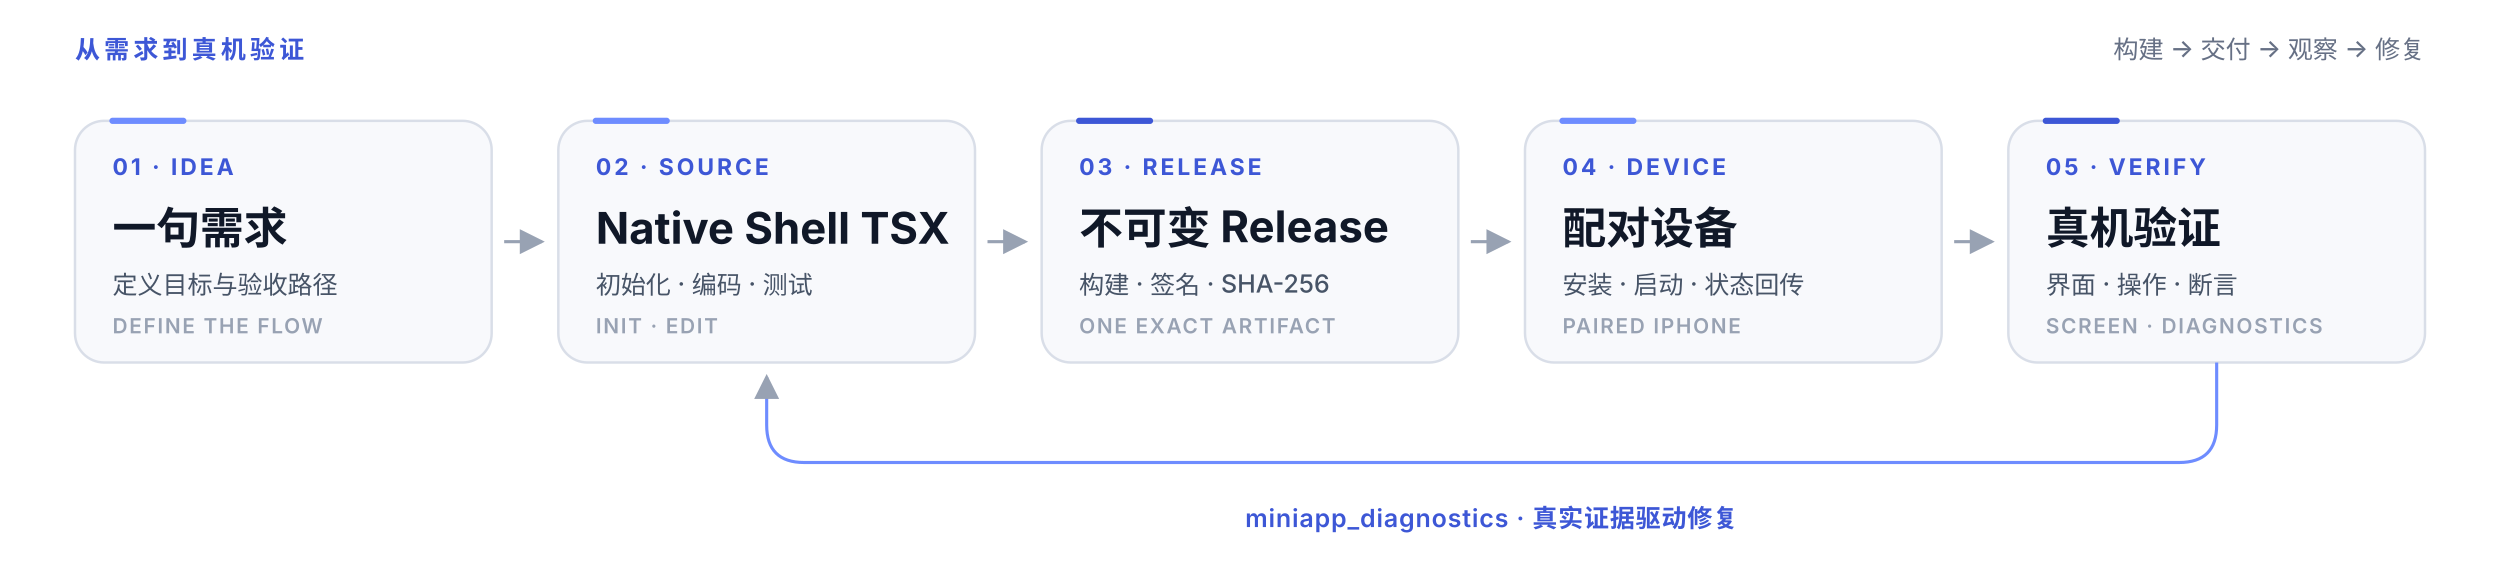
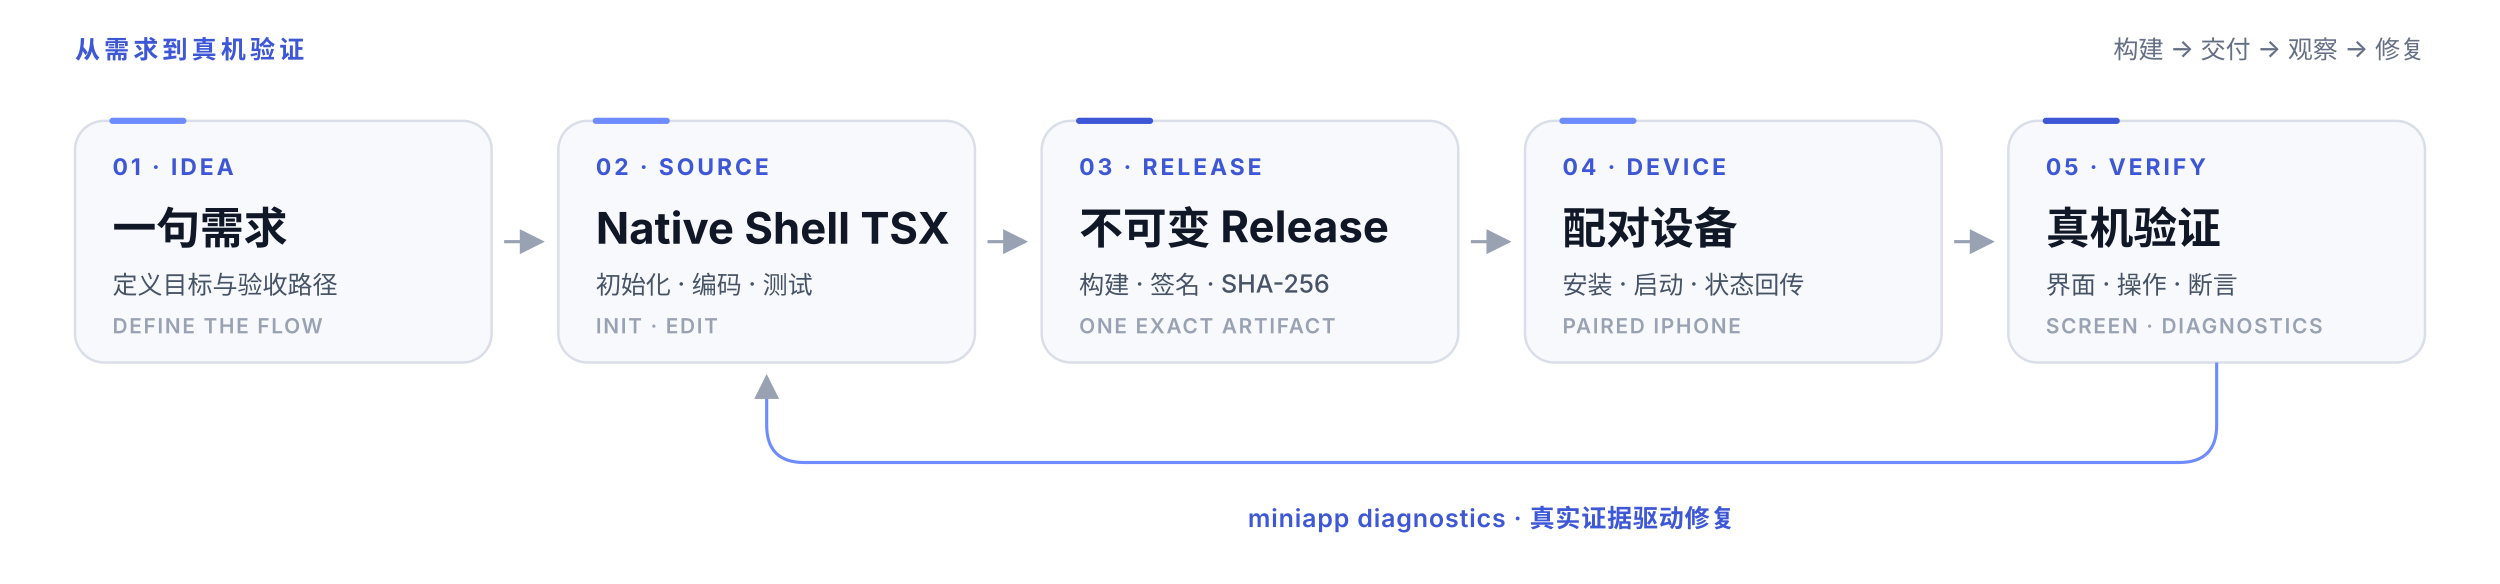
<svg xmlns="http://www.w3.org/2000/svg" viewBox="0 0 1200 280" role="img" aria-labelledby="title desc">
  <defs>
    <marker id="arrow" markerWidth="8" markerHeight="8" refX="7" refY="4" orient="auto" markerUnits="strokeWidth">
      <path d="M0,0 L8,4 L0,8 Z" fill="#98A2B3" />
    </marker>
    <style>
      .eyebrow { font: 700 12px -apple-system, BlinkMacSystemFont, "Segoe UI", "PingFang SC", "Microsoft YaHei", sans-serif; letter-spacing: 2px; fill: #3D57D6; }
      .topnote { font: 500 12px -apple-system, BlinkMacSystemFont, "Segoe UI", "PingFang SC", "Microsoft YaHei", sans-serif; fill: #667085; }
      .card { fill: #F8F9FC; stroke: #D9DEE8; stroke-width: 1.2; }
      .step { font: 700 11px -apple-system, BlinkMacSystemFont, "Segoe UI", "PingFang SC", "Microsoft YaHei", sans-serif; letter-spacing: 1.4px; fill: #3D57D6; }
      .title { font: 650 21px -apple-system, BlinkMacSystemFont, "Segoe UI", "PingFang SC", "Microsoft YaHei", sans-serif; fill: #101828; }
      .subtitle { font: 500 12px -apple-system, BlinkMacSystemFont, "Segoe UI", "PingFang SC", "Microsoft YaHei", sans-serif; fill: #475467; }
      .meta { font: 600 10px -apple-system, BlinkMacSystemFont, "Segoe UI", "PingFang SC", "Microsoft YaHei", sans-serif; letter-spacing: .8px; fill: #98A2B3; }
      .flow { fill: none; stroke: #98A2B3; stroke-width: 1.5; marker-end: url(#arrow); }
      .loop { fill: none; stroke: #6E8CFF; stroke-width: 1.5; marker-end: url(#arrow); }
      .loop-label { font: 600 12px -apple-system, BlinkMacSystemFont, "Segoe UI", "PingFang SC", "Microsoft YaHei", sans-serif; letter-spacing: .4px; fill: #3D57D6; }
    </style>
  </defs>
  <text x="36" y="28" class="eyebrow">从需求到真机验证</text>
  <text x="1164" y="28" text-anchor="end" class="topnote">构建 → 交付 → 观察 → 修复</text>
  <rect x="36" y="58" width="200" height="116" rx="14" class="card" />
  <path d="M54 58 H88" stroke="#6E8CFF" stroke-width="3" stroke-linecap="round" />
  <text x="54" y="84" class="step">01 · IDEA</text>
  <text x="54" y="117" class="title">一句需求</text>
  <text x="54" y="141" class="subtitle">定义目标与验收路径</text>
  <text x="54" y="160" class="meta">DEFINE THE FLOW</text>
  <path d="M242 116 H260" class="flow" />
  <rect x="268" y="58" width="200" height="116" rx="14" class="card" />
  <path d="M286 58 H320" stroke="#6E8CFF" stroke-width="3" stroke-linecap="round" />
  <text x="286" y="84" class="step">02 · SOURCE</text>
  <text x="286" y="117" class="title">Native Shell TSX</text>
  <text x="286" y="141" class="subtitle">初始化 · 编码 · 测试</text>
  <text x="286" y="160" class="meta">INIT · EDIT</text>
  <path d="M474 116 H492" class="flow" />
  <rect x="500" y="58" width="200" height="116" rx="14" class="card" />
  <path d="M518 58 H552" stroke="#3D57D6" stroke-width="3" stroke-linecap="round" />
  <text x="518" y="84" class="step">03 · RELEASE</text>
  <text x="518" y="117" class="title">不可变 Release</text>
  <text x="518" y="141" class="subtitle">构建 · 签名 · SHA-256</text>
  <text x="518" y="160" class="meta">ONE EXACT ARTIFACT</text>
  <path d="M706 116 H724" class="flow" />
  <rect x="732" y="58" width="200" height="116" rx="14" class="card" />
  <path d="M750 58 H784" stroke="#6E8CFF" stroke-width="3" stroke-linecap="round" />
  <text x="750" y="84" class="step">04 · DEVICE</text>
  <text x="750" y="117" class="title">配对设备</text>
  <text x="750" y="141" class="subtitle">安装 · 启动 · 状态回传</text>
  <text x="750" y="160" class="meta">PAIRED IPHONE</text>
  <path d="M938 116 H956" class="flow" />
  <rect x="964" y="58" width="200" height="116" rx="14" class="card" />
  <path d="M982 58 H1016" stroke="#3D57D6" stroke-width="3" stroke-linecap="round" />
  <text x="982" y="84" class="step">05 · VERIFY</text>
  <text x="982" y="117" class="title">真机验证</text>
  <text x="982" y="141" class="subtitle">界面 · 操作 · 断言</text>
  <text x="982" y="160" class="meta">SCREEN · DIAGNOSTICS</text>
  <path d="M1064 174 V204 Q1064 222 1046 222 H386 Q368 222 368 204 V181" class="loop" />
-   <text x="716" y="253" text-anchor="middle" class="loop-label">miniapp_diagnostics · 真实证据驱动修复</text>
+   <text x="716" y="253" text-anchor="middle" class="loop-label">miniapp diagnostics · 真实证据驱动修复</text>
</svg>
